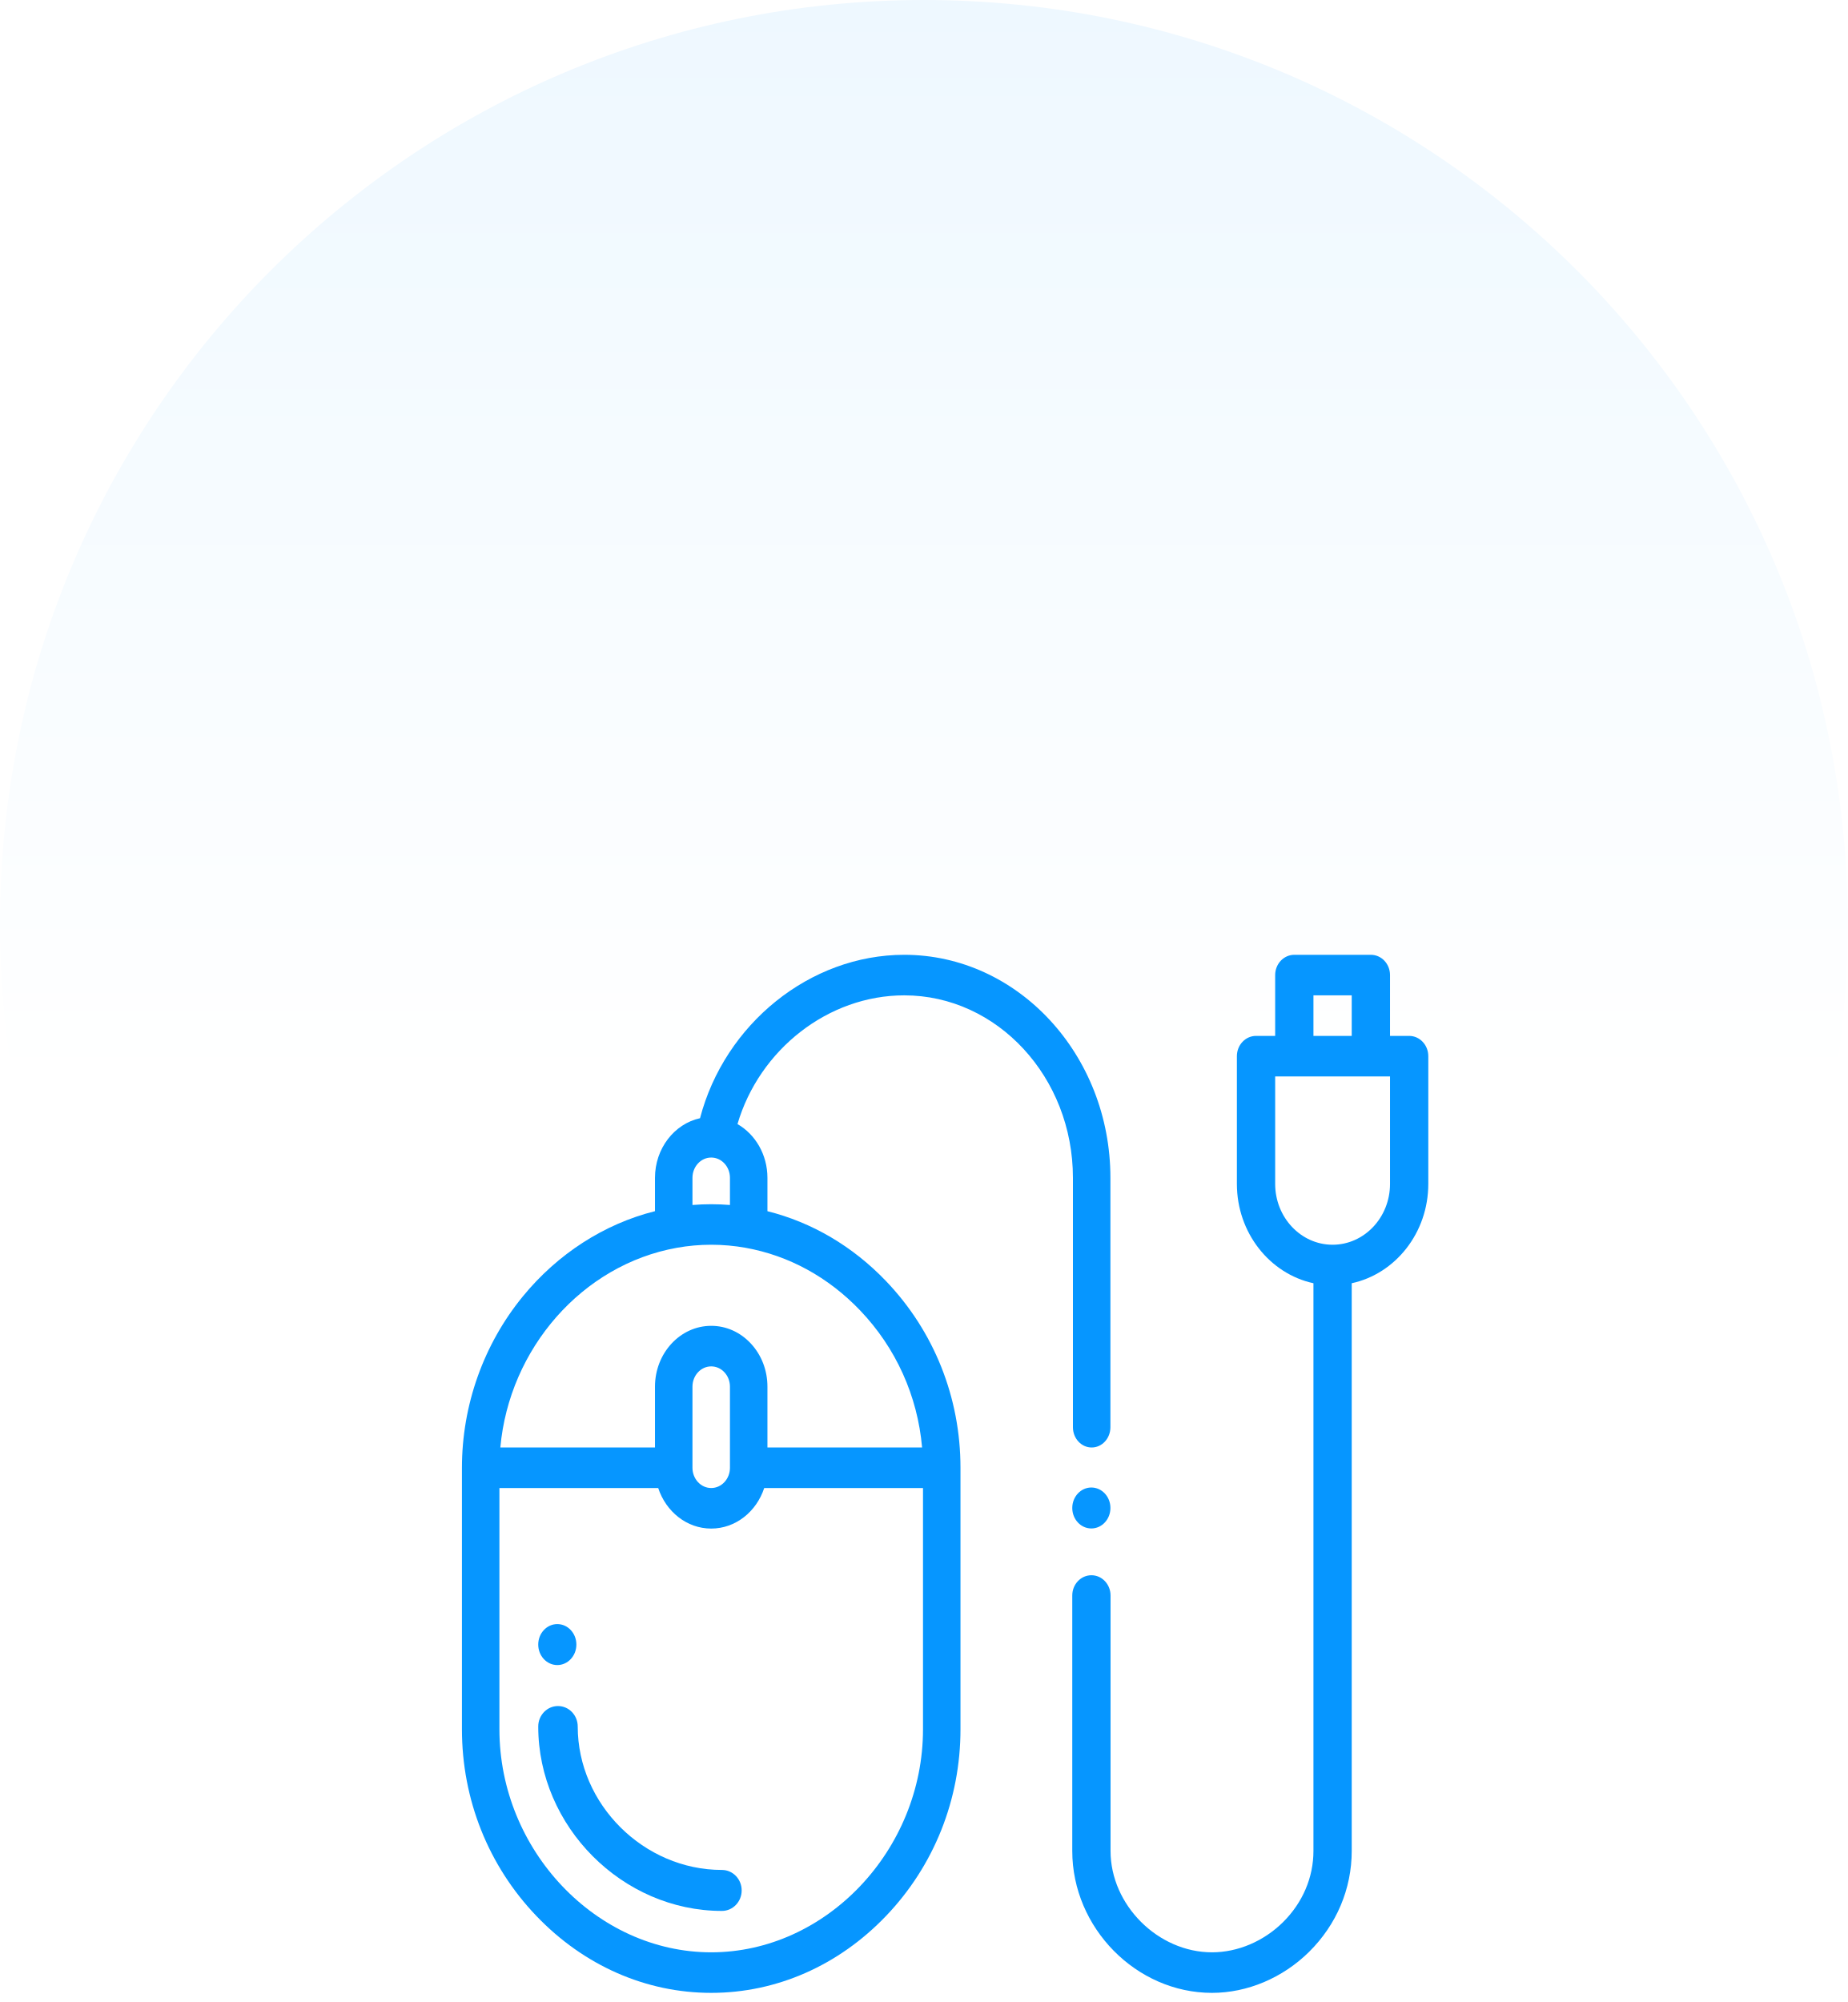
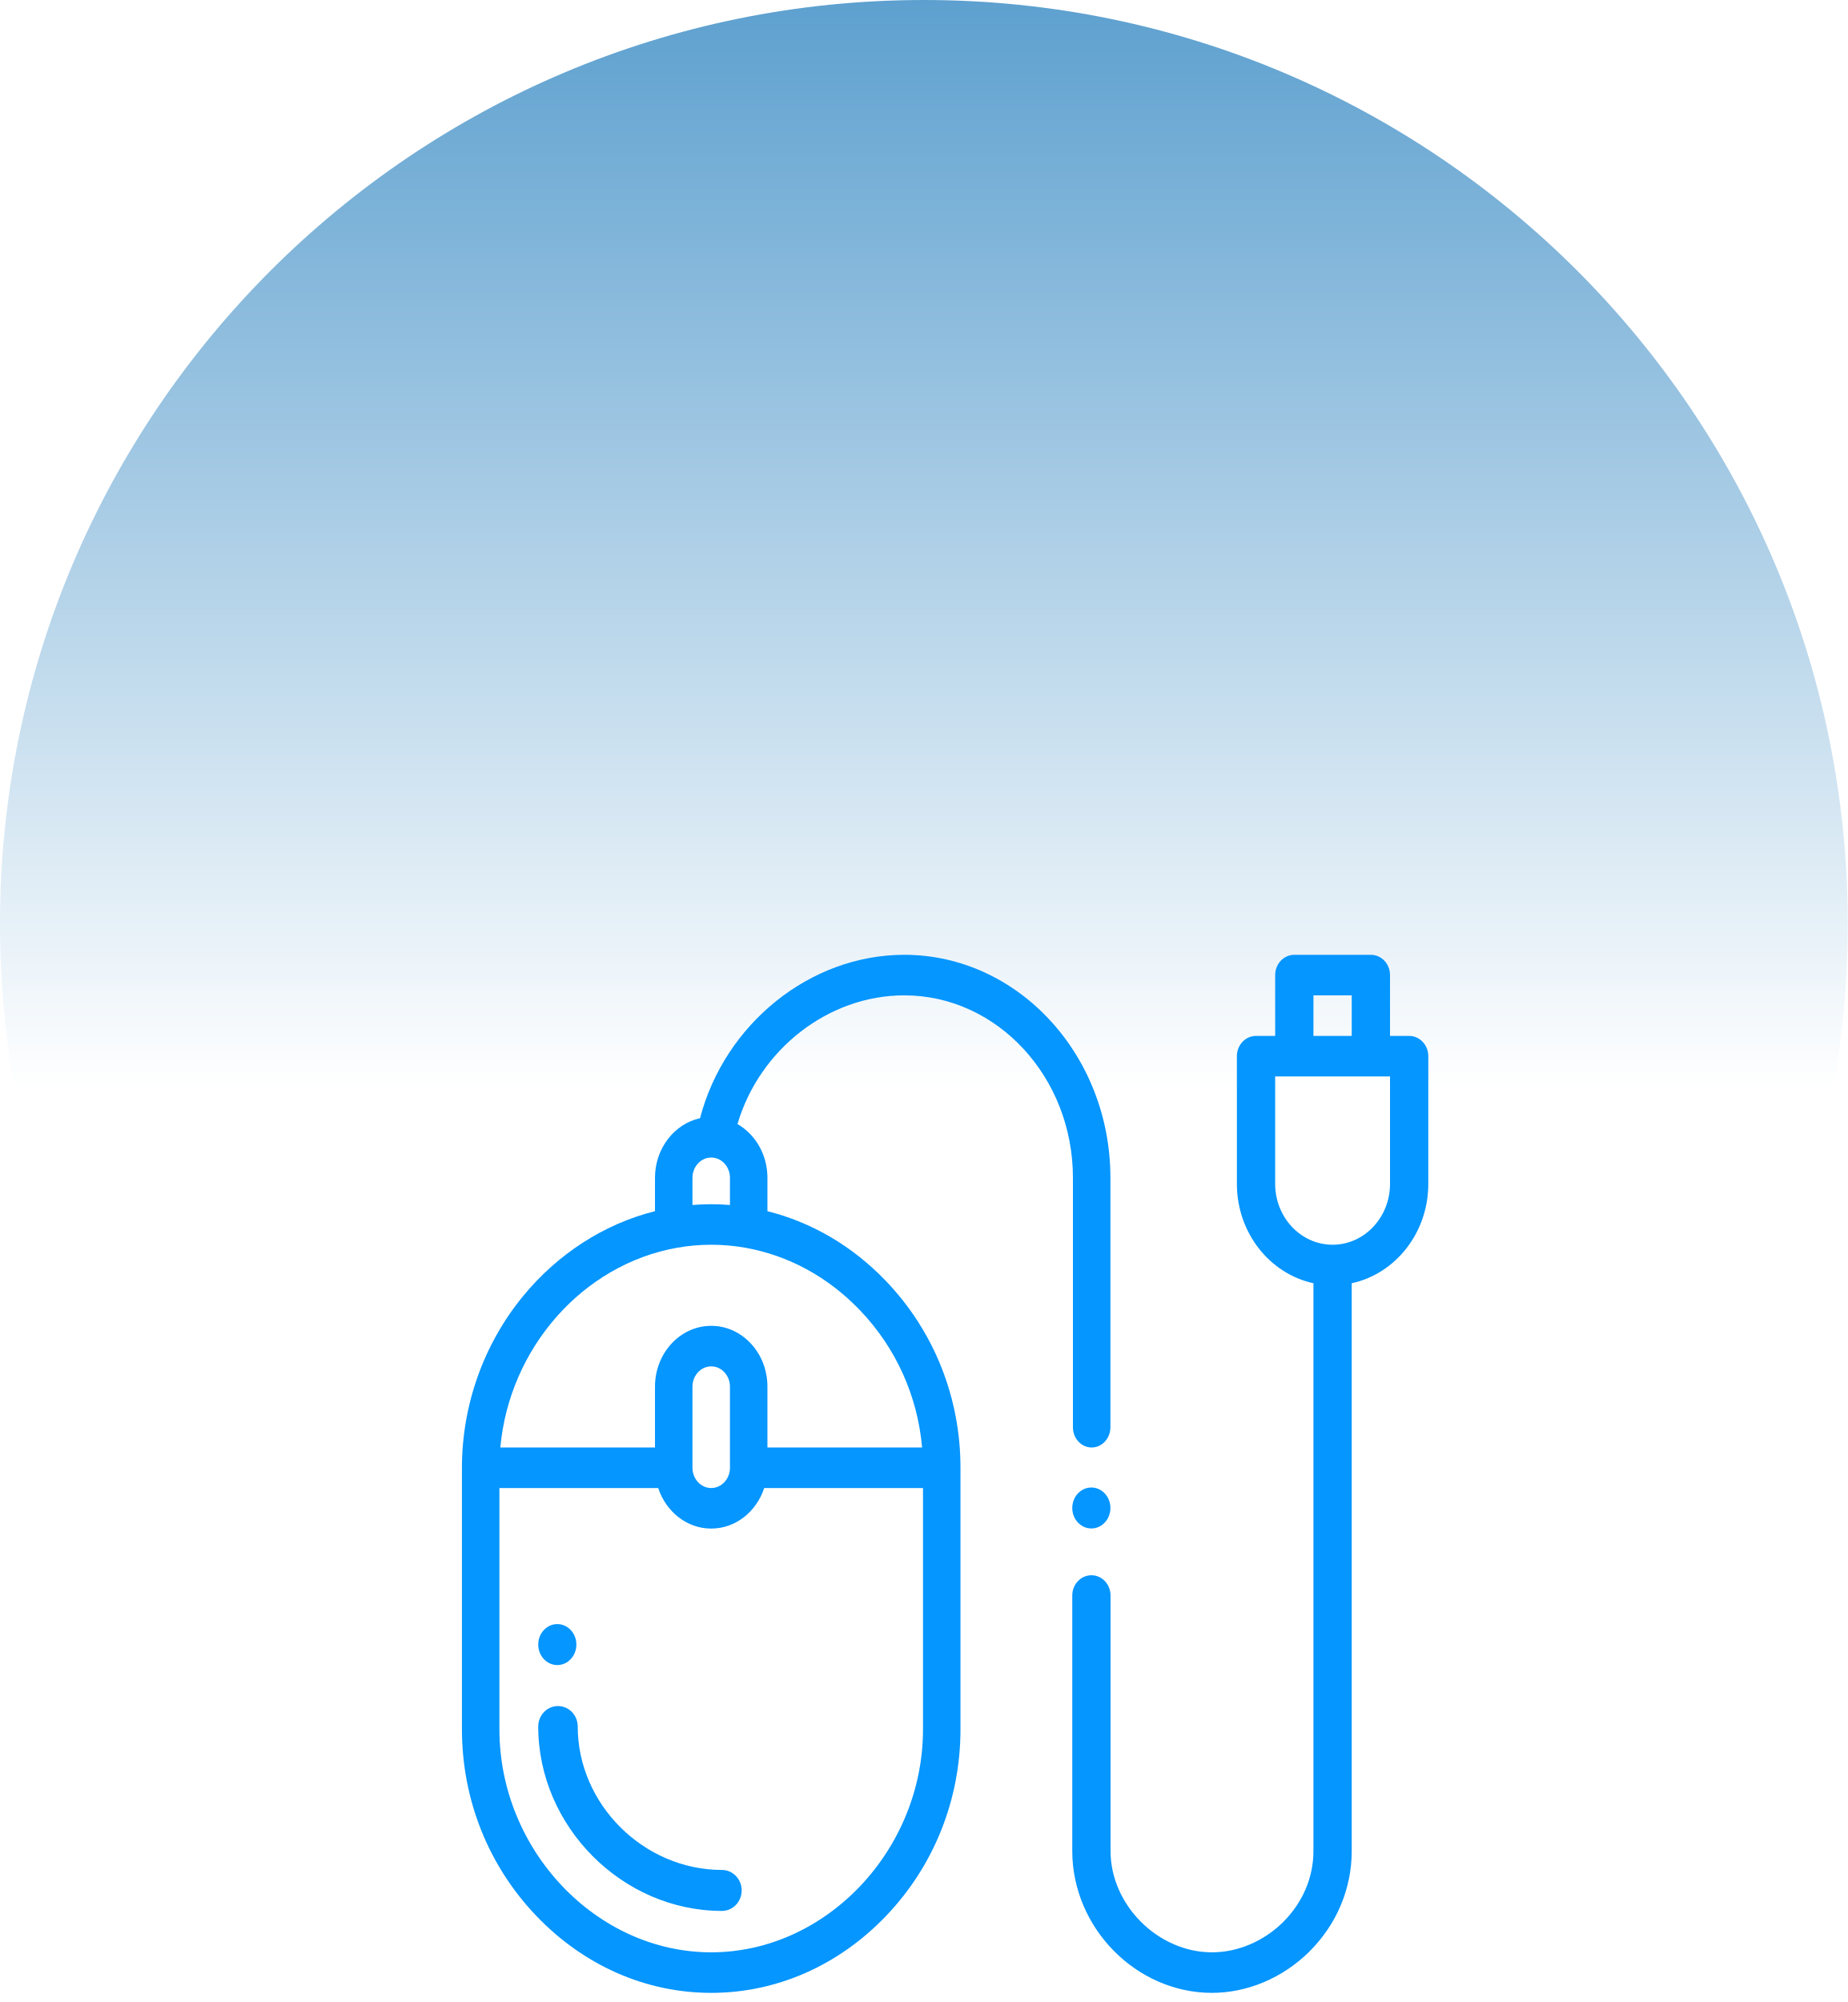
<svg xmlns="http://www.w3.org/2000/svg" width="120" height="130" viewBox="0 0 120 130" fill="none">
  <circle cx="60" cy="60" r="60" fill="url(#paint0_linear_112_67)" />
  <path d="M70.876 96.591C70.192 96.591 69.637 97.187 69.637 97.921C69.637 98.655 70.192 99.251 70.876 99.251C71.56 99.251 72.115 98.655 72.115 97.921C72.115 97.187 71.56 96.591 70.876 96.591Z" fill="#0696FF" />
  <path d="M36.193 105.46C35.51 105.46 34.955 106.056 34.955 106.79C34.955 107.525 35.51 108.121 36.193 108.121C36.877 108.121 37.432 107.525 37.432 106.79C37.432 106.056 36.877 105.46 36.193 105.46Z" fill="#0696FF" />
  <path d="M46.884 121.425C41.808 121.425 37.52 117.16 37.52 112.112C37.52 111.377 36.946 110.782 36.237 110.782C35.529 110.782 34.955 111.377 34.955 112.112C34.955 118.603 40.418 124.086 46.884 124.086C47.593 124.086 48.167 123.49 48.167 122.755C48.167 122.021 47.593 121.425 46.884 121.425Z" fill="#0696FF" />
  <path fill-rule="evenodd" clip-rule="evenodd" d="M91.516 67.266H90.273V63.317C90.273 62.589 89.716 62 89.029 62H84.057C83.371 62 82.814 62.589 82.814 63.317V67.266H81.571C80.885 67.266 80.328 67.856 80.328 68.583V76.877C80.328 80.056 82.467 82.716 85.3 83.327V120.192C85.3 121.911 84.598 123.553 83.324 124.816C82.066 126.06 80.385 126.774 78.712 126.774C75.202 126.774 72.123 123.698 72.123 120.192V103.604C72.123 102.877 71.567 102.288 70.88 102.288C70.194 102.288 69.637 102.877 69.637 103.604V120.192C69.637 125.187 73.793 129.407 78.712 129.407C81.009 129.407 83.308 128.435 85.022 126.739C86.805 124.973 87.786 122.648 87.786 120.192V83.327C90.62 82.716 92.759 80.056 92.759 76.877V68.583C92.759 67.856 92.202 67.266 91.516 67.266ZM85.3 64.633H87.786V67.266H85.3V64.633ZM86.543 80.827C88.6 80.827 90.273 79.055 90.273 76.877V69.899H89.029H84.057H82.814V76.877C82.814 79.055 84.487 80.827 86.543 80.827Z" fill="#0696FF" />
  <path fill-rule="evenodd" clip-rule="evenodd" d="M58.725 62C52.599 62 47.063 66.498 45.462 72.611C43.795 72.977 42.537 74.573 42.537 76.482V78.647C39.24 79.476 36.225 81.412 33.96 84.176C31.406 87.291 30 91.245 30 95.309V112.292C30 116.849 31.716 121.152 34.832 124.41C37.914 127.633 41.947 129.407 46.188 129.407C50.429 129.407 54.463 127.633 57.545 124.41C60.661 121.152 62.377 116.849 62.377 112.292V95.309C62.377 90.751 60.661 86.448 57.545 83.191C55.379 80.927 52.732 79.372 49.84 78.649V76.482C49.84 74.971 49.051 73.656 47.895 72.992C49.316 68.155 53.785 64.633 58.725 64.633C64.766 64.633 69.68 69.948 69.68 76.482V92.677C69.68 93.404 70.225 93.993 70.897 93.993C71.569 93.993 72.114 93.404 72.114 92.677V76.482C72.114 68.497 66.108 62 58.725 62ZM44.971 76.482C44.971 75.756 45.517 75.165 46.188 75.165C46.86 75.165 47.406 75.756 47.406 76.482V78.246C46.596 78.18 45.78 78.18 44.971 78.246V76.482ZM46.188 126.774C53.644 126.774 59.943 120.142 59.943 112.292V96.625H49.631C49.128 98.158 47.775 99.258 46.188 99.258C44.602 99.258 43.249 98.158 42.746 96.625H32.434V112.292C32.434 120.142 38.733 126.774 46.188 126.774ZM44.971 95.309V90.043C44.971 89.317 45.517 88.726 46.188 88.726C46.513 88.726 46.819 88.863 47.049 89.112C47.279 89.361 47.406 89.691 47.406 90.043V95.309C47.406 96.035 46.86 96.625 46.188 96.625C45.517 96.625 44.971 96.035 44.971 95.309ZM55.853 85.085C53.792 82.931 51.224 81.528 48.424 81.026C47.69 80.894 46.938 80.827 46.188 80.827C45.439 80.827 44.687 80.894 43.955 81.026C37.803 82.127 33.07 87.582 32.494 93.992H42.537V90.043C42.537 87.865 44.175 86.093 46.188 86.093C47.163 86.093 48.08 86.504 48.77 87.25C49.46 87.996 49.84 88.988 49.84 90.043V93.992H59.884C59.591 90.647 58.186 87.523 55.853 85.085Z" fill="#0696FF" />
  <defs>
    <linearGradient id="paint0_linear_112_67" x1="24.641" y1="0" x2="24.641" y2="70.719" gradientUnits="userSpaceOnUse">
-       <stop stop-color="#EEF8FF" />
+       <stop stop-color="#5da0cf" />
      <stop offset="1" stop-color="white" />
    </linearGradient>
  </defs>
</svg>
